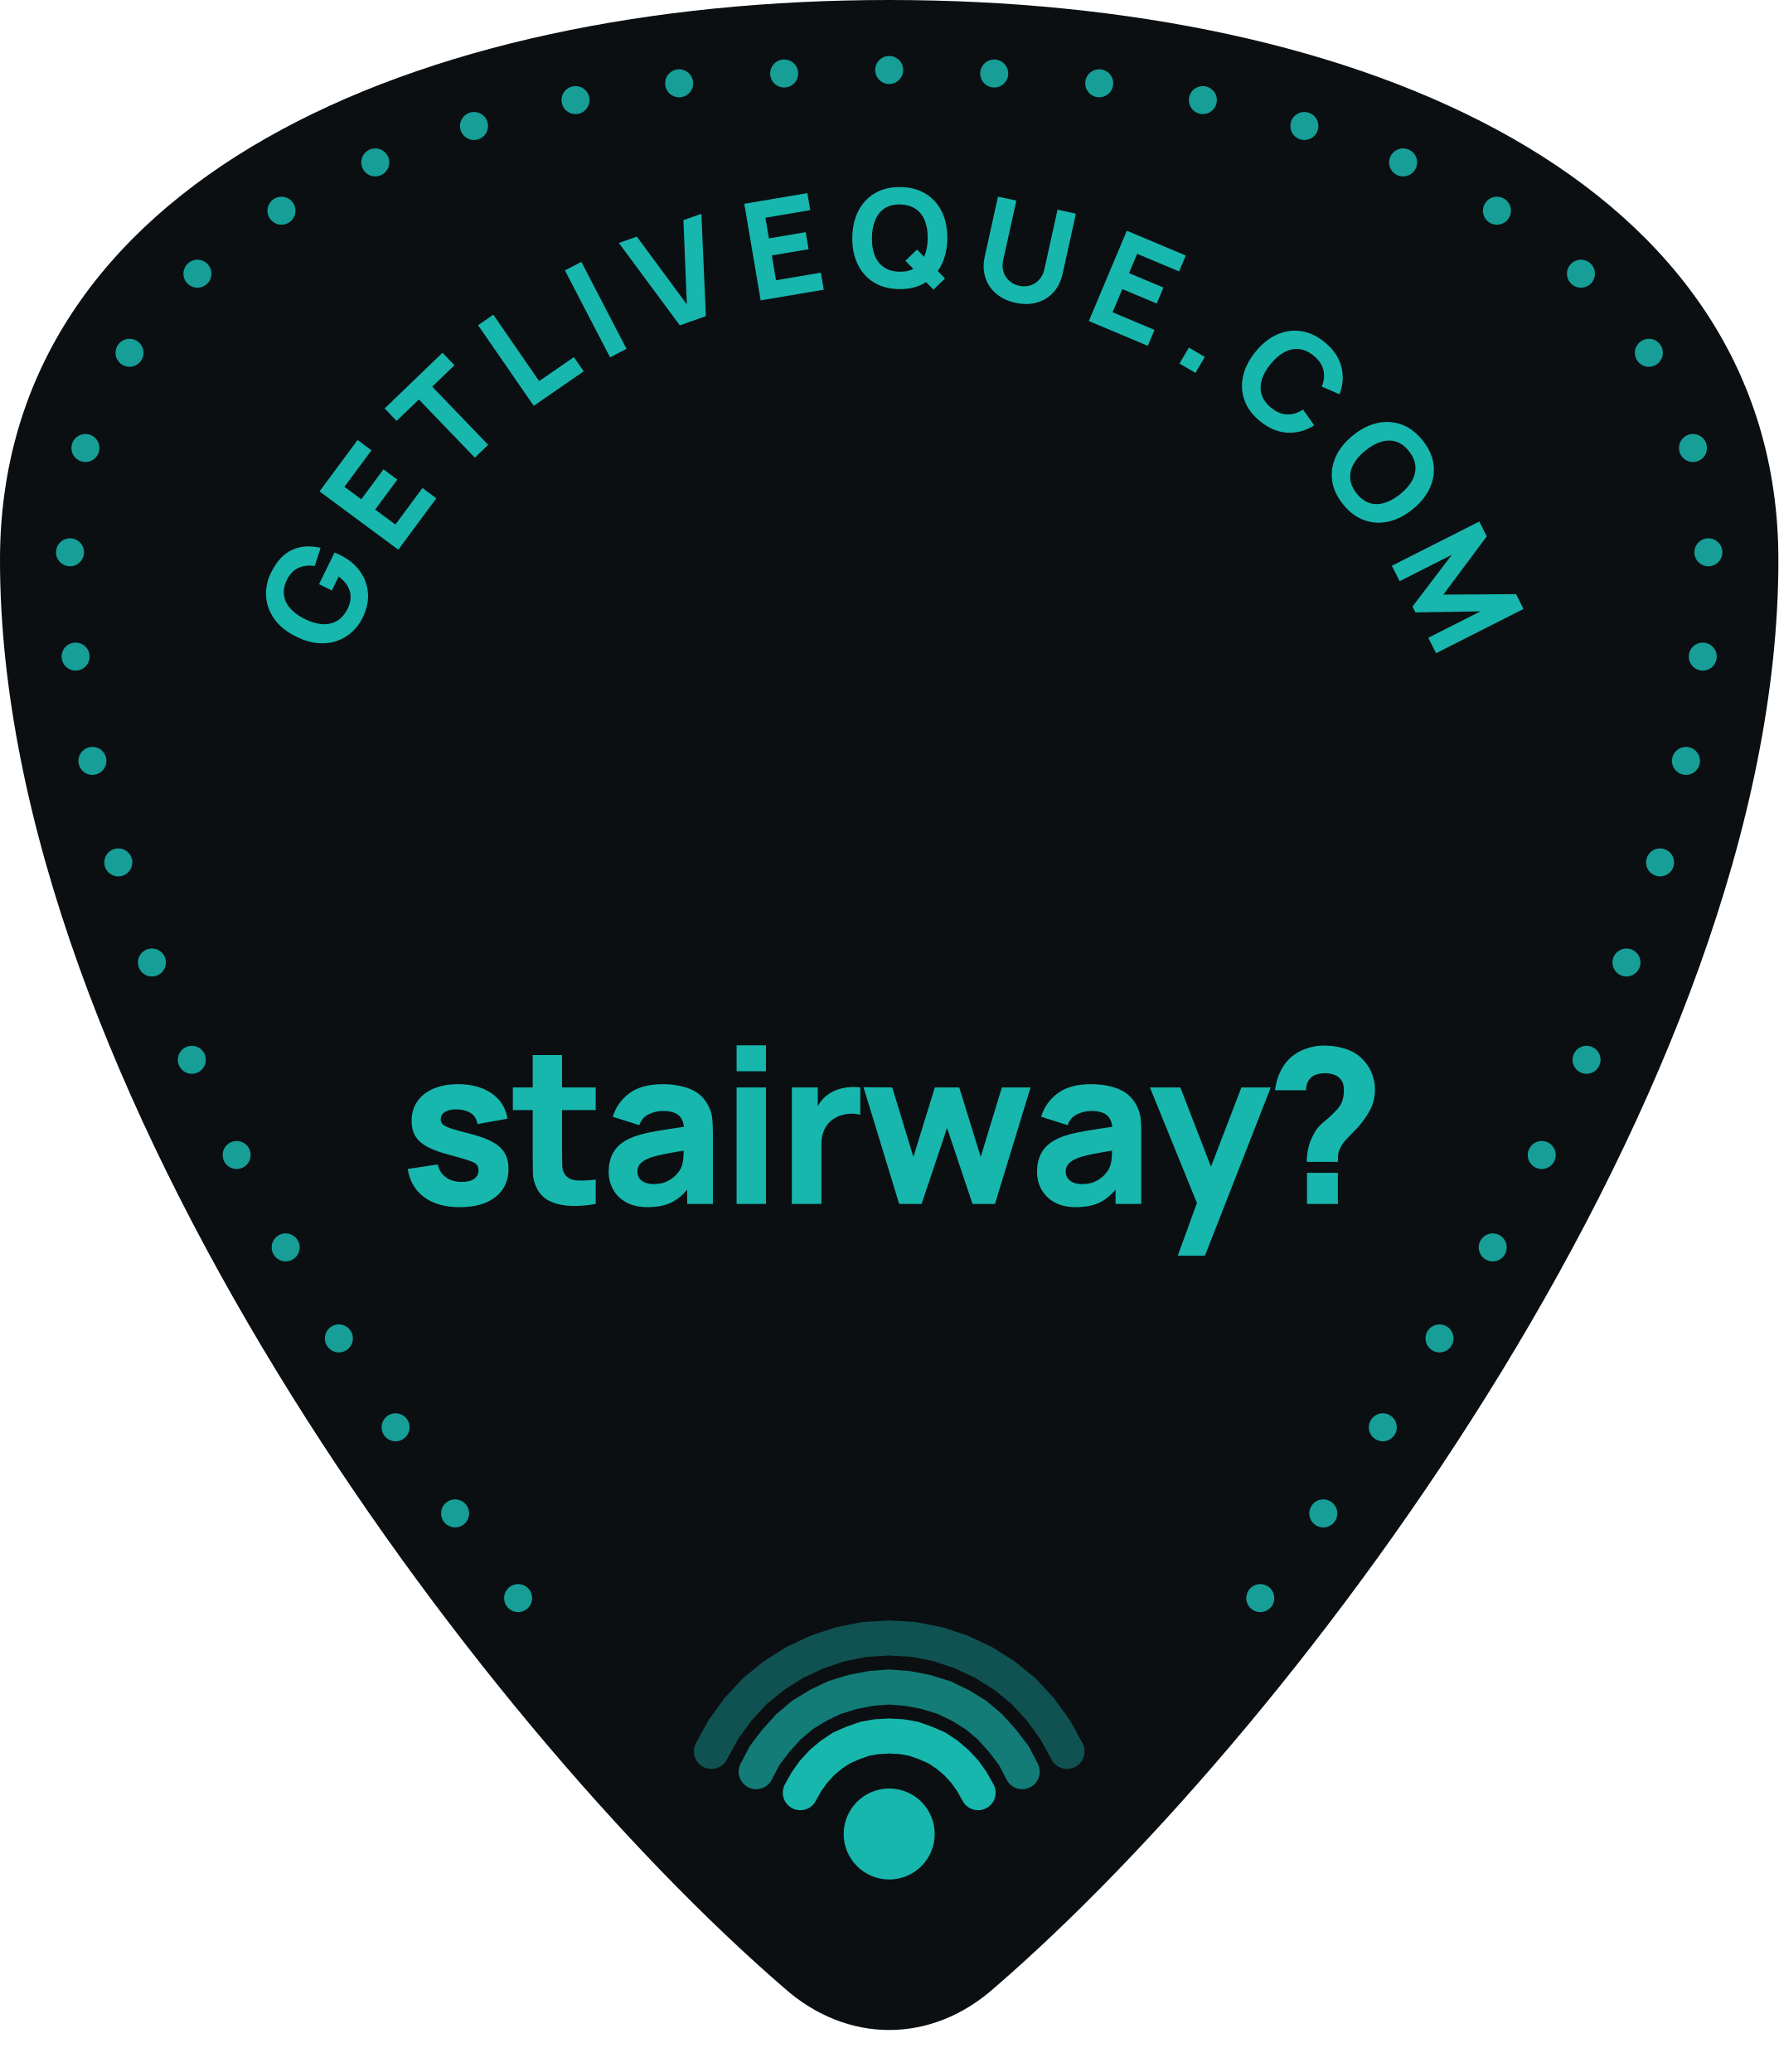
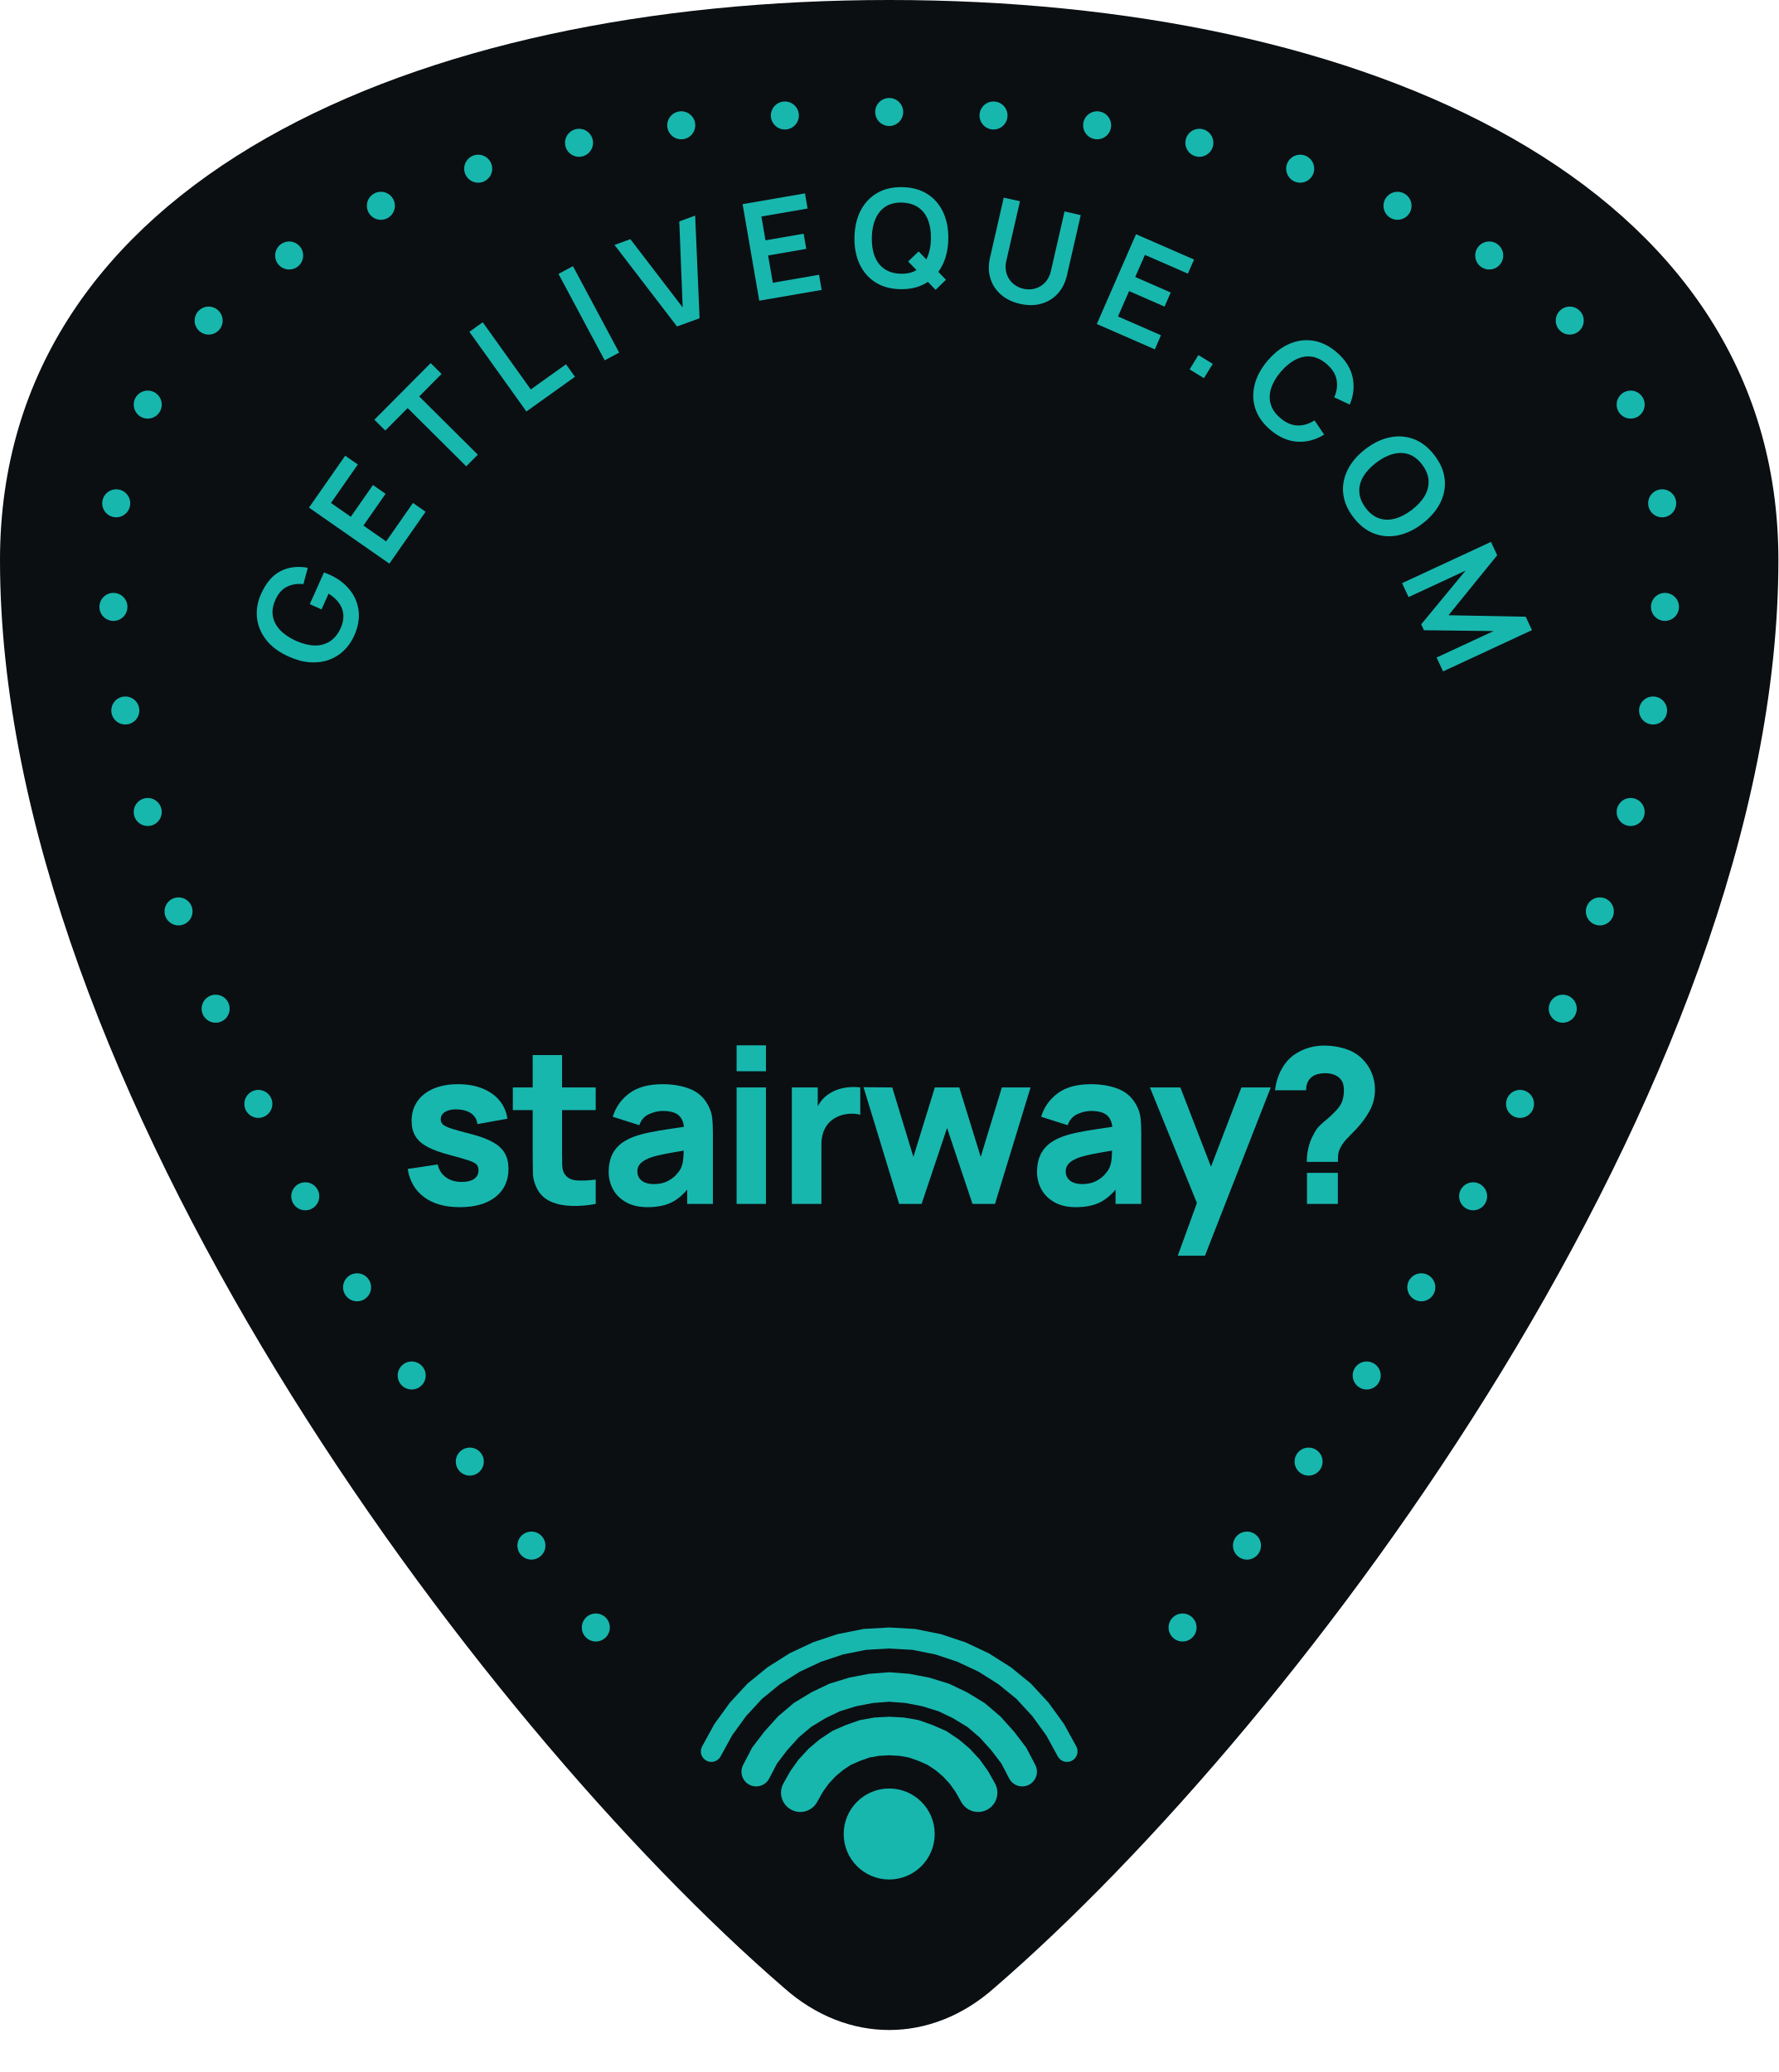
<svg xmlns="http://www.w3.org/2000/svg" viewBox="0 0 25.4 29.6" width="25.4mm" height="29.6mm">
  <defs>
    <clipPath id="pk">
      <path d="M 12.7 0.0 C 19.5 0.0 25.4 2.6 25.4 8.0 C 25.4 15.5 18.6 24.6 14.2 28.4 C 13.3 29.2 12.1 29.2 11.2 28.4 C 6.8 24.6 0.0 15.5 0.0 8.0 C 0.0 2.6 5.9 0.0 12.7 0.0 Z" />
    </clipPath>
  </defs>
  <path d="M 12.7 0.0 C 19.5 0.0 25.4 2.6 25.4 8.0 C 25.4 15.5 18.6 24.6 14.2 28.4 C 13.3 29.2 12.1 29.2 11.2 28.4 C 6.8 24.6 0.0 15.5 0.0 8.0 C 0.0 2.6 5.9 0.0 12.7 0.0 Z" fill="#0B0F12" />
  <g clip-path="url(#pk)">
-     <circle cx="12.70" cy="1.00" r="0.2" fill="#17B7AE" opacity="0.85" />
-     <circle cx="14.20" cy="1.05" r="0.2" fill="#17B7AE" opacity="0.85" />
-     <circle cx="15.70" cy="1.19" r="0.2" fill="#17B7AE" opacity="0.85" />
-     <circle cx="17.18" cy="1.43" r="0.2" fill="#17B7AE" opacity="0.85" />
-     <circle cx="18.63" cy="1.80" r="0.2" fill="#17B7AE" opacity="0.85" />
-     <circle cx="20.04" cy="2.32" r="0.2" fill="#17B7AE" opacity="0.85" />
-     <circle cx="21.38" cy="3.01" r="0.2" fill="#17B7AE" opacity="0.85" />
-     <circle cx="22.58" cy="3.91" r="0.2" fill="#17B7AE" opacity="0.85" />
-     <circle cx="23.55" cy="5.04" r="0.2" fill="#17B7AE" opacity="0.85" />
-     <circle cx="24.18" cy="6.40" r="0.2" fill="#17B7AE" opacity="0.85" />
-     <circle cx="24.40" cy="7.89" r="0.2" fill="#17B7AE" opacity="0.85" />
-     <circle cx="24.32" cy="9.38" r="0.2" fill="#17B7AE" opacity="0.85" />
-     <circle cx="24.08" cy="10.87" r="0.2" fill="#17B7AE" opacity="0.85" />
-     <circle cx="23.71" cy="12.32" r="0.2" fill="#17B7AE" opacity="0.85" />
-     <circle cx="23.23" cy="13.75" r="0.2" fill="#17B7AE" opacity="0.85" />
-     <circle cx="22.66" cy="15.14" r="0.2" fill="#17B7AE" opacity="0.85" />
-     <circle cx="22.02" cy="16.50" r="0.2" fill="#17B7AE" opacity="0.85" />
-     <circle cx="21.32" cy="17.82" r="0.2" fill="#17B7AE" opacity="0.85" />
-     <circle cx="20.56" cy="19.12" r="0.2" fill="#17B7AE" opacity="0.85" />
-     <circle cx="19.75" cy="20.39" r="0.2" fill="#17B7AE" opacity="0.85" />
-     <circle cx="18.90" cy="21.62" r="0.2" fill="#17B7AE" opacity="0.85" />
-     <circle cx="18.00" cy="22.83" r="0.2" fill="#17B7AE" opacity="0.85" />
-     <circle cx="7.40" cy="22.83" r="0.2" fill="#17B7AE" opacity="0.85" />
-     <circle cx="6.50" cy="21.62" r="0.2" fill="#17B7AE" opacity="0.85" />
-     <circle cx="5.65" cy="20.39" r="0.2" fill="#17B7AE" opacity="0.85" />
-     <circle cx="4.84" cy="19.12" r="0.2" fill="#17B7AE" opacity="0.85" />
-     <circle cx="4.08" cy="17.82" r="0.2" fill="#17B7AE" opacity="0.85" />
-     <circle cx="3.38" cy="16.50" r="0.2" fill="#17B7AE" opacity="0.85" />
-     <circle cx="2.74" cy="15.14" r="0.2" fill="#17B7AE" opacity="0.85" />
-     <circle cx="2.17" cy="13.75" r="0.2" fill="#17B7AE" opacity="0.85" />
-     <circle cx="1.69" cy="12.32" r="0.2" fill="#17B7AE" opacity="0.85" />
-     <circle cx="1.32" cy="10.87" r="0.2" fill="#17B7AE" opacity="0.85" />
-     <circle cx="1.08" cy="9.38" r="0.2" fill="#17B7AE" opacity="0.85" />
-     <circle cx="1.00" cy="7.89" r="0.2" fill="#17B7AE" opacity="0.85" />
-     <circle cx="1.22" cy="6.40" r="0.2" fill="#17B7AE" opacity="0.85" />
-     <circle cx="1.85" cy="5.04" r="0.2" fill="#17B7AE" opacity="0.85" />
-     <circle cx="2.82" cy="3.91" r="0.2" fill="#17B7AE" opacity="0.85" />
-     <circle cx="4.02" cy="3.01" r="0.2" fill="#17B7AE" opacity="0.85" />
-     <circle cx="5.36" cy="2.32" r="0.2" fill="#17B7AE" opacity="0.85" />
-     <circle cx="6.77" cy="1.80" r="0.2" fill="#17B7AE" opacity="0.85" />
-     <circle cx="8.22" cy="1.43" r="0.2" fill="#17B7AE" opacity="0.85" />
-     <circle cx="9.70" cy="1.19" r="0.2" fill="#17B7AE" opacity="0.85" />
-     <circle cx="11.20" cy="1.05" r="0.2" fill="#17B7AE" opacity="0.85" />
-     <path d="M11.43 25.61 L11.52 25.45 L11.62 25.31 L11.74 25.18 L11.87 25.07 L12.02 24.97 L12.18 24.90 L12.35 24.84 L12.52 24.81 L12.70 24.80 L12.88 24.81 L13.05 24.84 L13.22 24.90 L13.38 24.97 L13.53 25.07 L13.66 25.18 L13.78 25.31 L13.88 25.45 L13.97 25.61" fill="none" stroke="#17B7AE" stroke-width="0.5" stroke-linecap="round" opacity="1.0" />
-     <path d="M10.80 25.31 L10.92 25.08 L11.08 24.87 L11.26 24.67 L11.46 24.50 L11.69 24.36 L11.92 24.25 L12.18 24.17 L12.44 24.12 L12.70 24.10 L12.96 24.12 L13.22 24.17 L13.48 24.25 L13.71 24.36 L13.94 24.50 L14.14 24.67 L14.32 24.87 L14.48 25.08 L14.60 25.31" fill="none" stroke="#17B7AE" stroke-width="0.5" stroke-linecap="round" opacity="0.65" />
-     <path d="M10.16 25.02 L10.33 24.71 L10.54 24.42 L10.78 24.16 L11.05 23.94 L11.35 23.75 L11.67 23.60 L12.00 23.49 L12.35 23.42 L12.70 23.40 L13.05 23.42 L13.40 23.49 L13.73 23.60 L14.05 23.75 L14.35 23.94 L14.62 24.16 L14.86 24.42 L15.07 24.71 L15.24 25.02" fill="none" stroke="#17B7AE" stroke-width="0.5" stroke-linecap="round" opacity="0.4" />
+     <circle cx="12.70" cy="1.60" r="0.2" fill="#17B7AE" />
+     <circle cx="14.19" cy="1.65" r="0.2" fill="#17B7AE" />
+     <circle cx="15.67" cy="1.79" r="0.2" fill="#17B7AE" />
+     <circle cx="17.13" cy="2.04" r="0.2" fill="#17B7AE" />
+     <circle cx="18.57" cy="2.41" r="0.2" fill="#17B7AE" />
+     <circle cx="19.96" cy="2.94" r="0.2" fill="#17B7AE" />
+     <circle cx="21.27" cy="3.65" r="0.2" fill="#17B7AE" />
+     <circle cx="22.42" cy="4.58" r="0.2" fill="#17B7AE" />
+     <circle cx="23.29" cy="5.78" r="0.2" fill="#17B7AE" />
+     <circle cx="23.74" cy="7.19" r="0.2" fill="#17B7AE" />
+     <circle cx="23.78" cy="8.67" r="0.2" fill="#17B7AE" />
+     <circle cx="23.61" cy="10.15" r="0.2" fill="#17B7AE" />
+     <circle cx="23.29" cy="11.60" r="0.2" fill="#17B7AE" />
+     <circle cx="22.85" cy="13.02" r="0.2" fill="#17B7AE" />
+     <circle cx="22.32" cy="14.41" r="0.2" fill="#17B7AE" />
+     <circle cx="21.71" cy="15.77" r="0.2" fill="#17B7AE" />
+     <circle cx="21.04" cy="17.09" r="0.2" fill="#17B7AE" />
+     <circle cx="20.30" cy="18.39" r="0.2" fill="#17B7AE" />
+     <circle cx="19.52" cy="19.65" r="0.2" fill="#17B7AE" />
+     <circle cx="18.69" cy="20.88" r="0.2" fill="#17B7AE" />
+     <circle cx="17.81" cy="22.08" r="0.2" fill="#17B7AE" />
+     <circle cx="16.89" cy="23.25" r="0.2" fill="#17B7AE" />
+     <circle cx="8.51" cy="23.25" r="0.2" fill="#17B7AE" />
+     <circle cx="7.59" cy="22.08" r="0.2" fill="#17B7AE" />
+     <circle cx="6.71" cy="20.88" r="0.2" fill="#17B7AE" />
+     <circle cx="5.88" cy="19.65" r="0.2" fill="#17B7AE" />
+     <circle cx="5.10" cy="18.39" r="0.2" fill="#17B7AE" />
+     <circle cx="4.36" cy="17.09" r="0.2" fill="#17B7AE" />
+     <circle cx="3.69" cy="15.77" r="0.2" fill="#17B7AE" />
+     <circle cx="3.08" cy="14.41" r="0.2" fill="#17B7AE" />
+     <circle cx="2.55" cy="13.02" r="0.2" fill="#17B7AE" />
+     <circle cx="2.11" cy="11.60" r="0.2" fill="#17B7AE" />
+     <circle cx="1.79" cy="10.15" r="0.2" fill="#17B7AE" />
+     <circle cx="1.62" cy="8.67" r="0.2" fill="#17B7AE" />
+     <circle cx="1.66" cy="7.19" r="0.2" fill="#17B7AE" />
+     <circle cx="2.11" cy="5.78" r="0.2" fill="#17B7AE" />
+     <circle cx="2.98" cy="4.58" r="0.2" fill="#17B7AE" />
+     <circle cx="4.13" cy="3.65" r="0.2" fill="#17B7AE" />
+     <circle cx="5.44" cy="2.94" r="0.2" fill="#17B7AE" />
+     <circle cx="6.83" cy="2.41" r="0.2" fill="#17B7AE" />
+     <circle cx="8.27" cy="2.04" r="0.2" fill="#17B7AE" />
+     <circle cx="9.73" cy="1.79" r="0.2" fill="#17B7AE" />
+     <circle cx="11.21" cy="1.65" r="0.2" fill="#17B7AE" />
+     <path d="M11.43 25.61 L11.52 25.45 L11.62 25.31 L11.74 25.18 L11.87 25.07 L12.02 24.97 L12.18 24.90 L12.35 24.84 L12.52 24.81 L12.70 24.80 L12.88 24.81 L13.05 24.84 L13.22 24.90 L13.38 24.97 L13.53 25.07 L13.66 25.18 L13.78 25.31 L13.88 25.45 L13.97 25.61" fill="none" stroke="#17B7AE" stroke-width="0.55" stroke-linecap="round" />
+     <path d="M10.80 25.31 L10.92 25.08 L11.08 24.87 L11.26 24.67 L11.46 24.50 L11.69 24.36 L11.92 24.25 L12.18 24.17 L12.44 24.12 L12.70 24.10 L12.96 24.12 L13.22 24.17 L13.48 24.25 L13.71 24.36 L13.94 24.50 L14.14 24.67 L14.32 24.87 L14.48 25.08 L14.60 25.31" fill="none" stroke="#17B7AE" stroke-width="0.42" stroke-linecap="round" />
+     <path d="M10.16 25.02 L10.33 24.71 L10.54 24.42 L10.78 24.16 L11.05 23.94 L11.35 23.75 L11.67 23.60 L12.00 23.49 L12.35 23.42 L12.70 23.40 L13.05 23.42 L13.40 23.49 L13.73 23.60 L14.05 23.75 L14.35 23.94 L14.62 24.16 L14.86 24.42 L15.07 24.71 L15.24 25.02" fill="none" stroke="#17B7AE" stroke-width="0.3" stroke-linecap="round" />
    <circle cx="12.7" cy="26.2" r="0.65" fill="#17B7AE" />
-     <g transform="translate(5.154 8.810) rotate(-63.94)" opacity="1.0">
-       <path transform="translate(-0.720 0) scale(0.000972 -0.000972)" d="M740 -30Q604 -30 481.0 18.5Q358 67 263.5 162.0Q169 257 114.5 397.0Q60 537 60 720Q60 959 151.5 1126.5Q243 1294 397.5 1382.0Q552 1470 740 1470Q1018 1470 1177.0 1341.0Q1336 1212 1390 976L1112 936Q1073 1062 984.5 1137.5Q896 1213 758 1214Q621 1216 530.0 1155.0Q439 1094 393.5 982.0Q348 870 348 720Q348 570 393.5 460.0Q439 350 530.0 289.0Q621 228 758 226Q851 224 926.5 258.0Q1002 292 1054.0 365.0Q1106 438 1128 552H900V762H1418Q1420 749 1421.0 716.0Q1422 683 1422 678Q1422 471 1338.0 311.0Q1254 151 1101.0 60.5Q948 -30 740 -30Z" fill="#17B7AE" />
+     <g transform="translate(5.032 9.070) rotate(-65.90)">
+       <path transform="translate(-0.712 0) scale(0.000972 -0.000972)" d="M734 -30Q594 -30 471.5 19.5Q349 69 256.5 165.0Q164 261 112.0 400.5Q60 540 60 720Q60 956 148.0 1123.5Q236 1291 389.0 1380.5Q542 1470 734 1470Q1000 1470 1155.5 1346.5Q1311 1223 1366 1000L1120 961Q1079 1089 986.0 1165.5Q893 1242 749 1242Q604 1244 508.0 1179.0Q412 1114 363.5 996.0Q315 878 315 720Q315 562 363.0 445.5Q411 329 507.5 264.0Q604 199 749 197Q858 196 940.0 236.5Q1022 277 1074.0 359.5Q1126 442 1144 566H890V755H1400Q1402 739 1403.0 708.0Q1404 677 1404 671Q1404 467 1323.5 308.5Q1243 150 1093.0 60.0Q943 -30 734 -30Z" fill="#17B7AE" />
    </g>
-     <g transform="translate(5.949 7.501) rotate(-53.48)" opacity="1.0">
-       <path transform="translate(-0.574 0) scale(0.000972 -0.000972)" d="M140 0V1440H1080V1186H412V878H960V624H412V254H1080V0Z" fill="#17B7AE" />
+     <g transform="translate(5.809 7.697) rotate(-55.12)">
+       <path transform="translate(-0.569 0) scale(0.000972 -0.000972)" d="M140 0V1440H1070V1214H381V859H950V633H381V226H1070V0Z" fill="#17B7AE" />
    </g>
-     <g transform="translate(6.877 6.446) rotate(-43.89)" opacity="1.0">
-       <path transform="translate(-0.593 0) scale(0.000972 -0.000972)" d="M474 0V1186H20V1440H1200V1186H746V0Z" fill="#17B7AE" />
+     <g transform="translate(6.742 6.578) rotate(-45.17)">
+       <path transform="translate(-0.590 0) scale(0.000972 -0.000972)" d="M486 0V1214H20V1440H1193V1214H727V0Z" fill="#17B7AE" />
    </g>
-     <g transform="translate(7.928 5.587) rotate(-34.62)" opacity="1.0">
-       <path transform="translate(-0.526 0) scale(0.000972 -0.000972)" d="M160 0V1440H432V254H1052V0Z" fill="#17B7AE" />
+     <g transform="translate(7.814 5.667) rotate(-35.57)">
+       <path transform="translate(-0.519 0) scale(0.000972 -0.000972)" d="M160 0V1440H401V226H1037V0Z" fill="#17B7AE" />
    </g>
-     <g transform="translate(8.831 5.044) rotate(-27.43)" opacity="1.0">
-       <path transform="translate(-0.288 0) scale(0.000972 -0.000972)" d="M160 0V1440H432V0Z" fill="#17B7AE" />
+     <g transform="translate(8.740 5.092) rotate(-28.12)">
+       <path transform="translate(-0.273 0) scale(0.000972 -0.000972)" d="M160 0V1440H401V0Z" fill="#17B7AE" />
    </g>
-     <g transform="translate(9.896 4.582) rotate(-19.50)" opacity="1.0">
-       <path transform="translate(-0.635 0) scale(0.000972 -0.000972)" d="M450 0 10 1440H290L650 256L1016 1440H1296L856 0Z" fill="#17B7AE" />
+     <g transform="translate(9.831 4.605) rotate(-19.97)">
+       <path transform="translate(-0.623 0) scale(0.000972 -0.000972)" d="M464 0 10 1440H258L638 234L1023 1440H1271L817 0Z" fill="#17B7AE" />
    </g>
-     <g transform="translate(11.296 4.218) rotate(-9.62)" opacity="1.0">
-       <path transform="translate(-0.574 0) scale(0.000972 -0.000972)" d="M140 0V1440H1080V1186H412V878H960V624H412V254H1080V0Z" fill="#17B7AE" />
+     <g transform="translate(11.271 4.222) rotate(-9.80)">
+       <path transform="translate(-0.569 0) scale(0.000972 -0.000972)" d="M140 0V1440H1070V1214H381V859H950V633H381V226H1070V0Z" fill="#17B7AE" />
    </g>
-     <g transform="translate(12.840 4.101) rotate(0.96)" opacity="1.0">
-       <path transform="translate(-0.737 0) scale(0.000972 -0.000972)" d="M1266 -30 846 388 1014 556 1432 138ZM758 -30Q542 -30 385.5 64.0Q229 158 144.5 327.0Q60 496 60 720Q60 944 144.5 1113.0Q229 1282 385.5 1376.0Q542 1470 758 1470Q974 1470 1130.5 1376.0Q1287 1282 1371.5 1113.0Q1456 944 1456 720Q1456 496 1371.5 327.0Q1287 158 1130.5 64.0Q974 -30 758 -30ZM758 226Q895 224 986.0 285.0Q1077 346 1122.5 458.0Q1168 570 1168 720Q1168 870 1122.5 980.0Q1077 1090 986.0 1151.0Q895 1212 758 1214Q621 1216 530.0 1155.0Q439 1094 393.5 982.0Q348 870 348 720Q348 570 393.5 460.0Q439 350 530.0 289.0Q621 228 758 226Z" fill="#17B7AE" />
+     <g transform="translate(12.861 4.102) rotate(1.10)">
+       <path transform="translate(-0.729 0) scale(0.000972 -0.000972)" d="M1267 -30 856 379 1007 530 1416 121ZM749 -30Q533 -30 379.0 64.5Q225 159 142.5 328.0Q60 497 60 720Q60 943 142.5 1112.0Q225 1281 379.0 1375.5Q533 1470 749 1470Q965 1470 1119.5 1375.5Q1274 1281 1356.5 1112.0Q1439 943 1439 720Q1439 497 1356.5 328.0Q1274 159 1119.5 64.5Q965 -30 749 -30ZM749 197Q894 196 990.5 261.0Q1087 326 1135.5 444.0Q1184 562 1184 720Q1184 878 1135.5 994.5Q1087 1111 990.5 1176.0Q894 1241 749 1243Q604 1244 508.0 1179.0Q412 1114 363.5 996.0Q315 878 315 720Q315 562 363.0 445.5Q411 329 507.5 264.0Q604 199 749 197Z" fill="#17B7AE" />
    </g>
-     <g transform="translate(14.509 4.297) rotate(12.44)" opacity="1.0">
-       <path transform="translate(-0.706 0) scale(0.000972 -0.000972)" d="M726 -30Q552 -30 420.0 40.5Q288 111 214.0 239.0Q140 367 140 540V1438L416 1440V542Q416 471 440.0 413.0Q464 355 506.5 313.0Q549 271 605.5 248.5Q662 226 726 226Q792 226 848.5 249.0Q905 272 947.0 314.0Q989 356 1012.5 414.0Q1036 472 1036 542V1440H1312V540Q1312 367 1238.0 239.0Q1164 111 1032.0 40.5Q900 -30 726 -30Z" fill="#17B7AE" />
+     <g transform="translate(14.574 4.312) rotate(12.89)">
+       <path transform="translate(-0.700 0) scale(0.000972 -0.000972)" d="M720 -30Q548 -30 417.5 40.0Q287 110 213.5 237.0Q140 364 140 535V1438L384 1440V541Q384 460 411.5 396.0Q439 332 486.0 287.5Q533 243 594.0 220.0Q655 197 720 197Q787 197 847.5 220.5Q908 244 955.0 288.5Q1002 333 1029.0 397.0Q1056 461 1056 541V1440H1300V535Q1300 364 1226.5 237.0Q1153 110 1022.5 40.0Q892 -30 720 -30Z" fill="#17B7AE" />
    </g>
-     <g transform="translate(15.955 4.756) rotate(22.80)" opacity="1.0">
-       <path transform="translate(-0.574 0) scale(0.000972 -0.000972)" d="M140 0V1440H1080V1186H412V878H960V624H412V254H1080V0Z" fill="#17B7AE" />
+     <g transform="translate(16.062 4.802) rotate(23.59)">
+       <path transform="translate(-0.569 0) scale(0.000972 -0.000972)" d="M140 0V1440H1070V1214H381V859H950V633H381V226H1070V0Z" fill="#17B7AE" />
    </g>
-     <g transform="translate(16.960 5.260) rotate(30.47)" opacity="1.0">
-       <path transform="translate(-0.311 0) scale(0.000972 -0.000972)" d="M184 0V272H456V0Z" fill="#17B7AE" />
+     <g transform="translate(17.093 5.340) rotate(31.53)">
+       <path transform="translate(-0.295 0) scale(0.000972 -0.000972)" d="M180 0V247H427V0Z" fill="#17B7AE" />
    </g>
-     <g transform="translate(18.007 5.988) rotate(39.18)" opacity="1.0">
-       <path transform="translate(-0.725 0) scale(0.000972 -0.000972)" d="M758 -30Q542 -30 385.5 64.0Q229 158 144.5 327.0Q60 496 60 720Q60 944 144.5 1113.0Q229 1282 385.5 1376.0Q542 1470 758 1470Q1006 1470 1174.5 1347.0Q1343 1224 1412 1014L1138 938Q1098 1069 1003.0 1141.5Q908 1214 758 1214Q621 1214 529.5 1153.0Q438 1092 392.0 981.0Q346 870 346 720Q346 570 392.0 459.0Q438 348 529.5 287.0Q621 226 758 226Q908 226 1003.0 299.0Q1098 372 1138 502L1412 426Q1343 216 1174.5 93.0Q1006 -30 758 -30Z" fill="#17B7AE" />
+     <g transform="translate(18.154 6.111) rotate(40.49)">
+       <path transform="translate(-0.718 0) scale(0.000972 -0.000972)" d="M749 -30Q533 -30 379.0 64.5Q225 159 142.5 328.0Q60 497 60 720Q60 943 142.5 1112.0Q225 1281 379.0 1375.5Q533 1470 749 1470Q998 1470 1164.0 1345.5Q1330 1221 1397 1010L1154 943Q1112 1084 1011.0 1163.5Q910 1243 749 1243Q604 1243 507.5 1178.0Q411 1113 362.5 995.5Q314 878 313 720Q313 562 361.5 444.5Q410 327 507.0 262.0Q604 197 749 197Q910 197 1011.0 277.0Q1112 357 1154 497L1397 430Q1330 219 1164.0 94.5Q998 -30 749 -30Z" fill="#17B7AE" />
    </g>
-     <g transform="translate(19.208 7.190) rotate(50.79)" opacity="1.0">
-       <path transform="translate(-0.737 0) scale(0.000972 -0.000972)" d="M758 -30Q542 -30 385.5 64.0Q229 158 144.5 327.0Q60 496 60 720Q60 944 144.5 1113.0Q229 1282 385.5 1376.0Q542 1470 758 1470Q974 1470 1130.5 1376.0Q1287 1282 1371.5 1113.0Q1456 944 1456 720Q1456 496 1371.5 327.0Q1287 158 1130.5 64.0Q974 -30 758 -30ZM758 226Q895 224 986.0 285.0Q1077 346 1122.5 458.0Q1168 570 1168 720Q1168 870 1122.5 980.0Q1077 1090 986.0 1151.0Q895 1212 758 1214Q621 1216 530.0 1155.0Q439 1094 393.5 982.0Q348 870 348 720Q348 570 393.5 460.0Q439 350 530.0 289.0Q621 228 758 226Z" fill="#17B7AE" />
+     <g transform="translate(19.355 7.375) rotate(52.40)">
+       <path transform="translate(-0.729 0) scale(0.000972 -0.000972)" d="M749 -30Q533 -30 379.0 64.5Q225 159 142.5 328.0Q60 497 60 720Q60 943 142.5 1112.0Q225 1281 379.0 1375.5Q533 1470 749 1470Q965 1470 1119.5 1375.5Q1274 1281 1356.5 1112.0Q1439 943 1439 720Q1439 497 1356.5 328.0Q1274 159 1119.5 64.5Q965 -30 749 -30ZM749 197Q894 196 990.5 261.0Q1087 326 1135.5 444.0Q1184 562 1184 720Q1184 878 1135.5 994.5Q1087 1111 990.5 1176.0Q894 1241 749 1243Q604 1244 508.0 1179.0Q412 1114 363.5 996.0Q315 878 315 720Q315 562 363.0 445.5Q411 329 507.5 264.0Q604 199 749 197Z" fill="#17B7AE" />
    </g>
-     <g transform="translate(20.195 8.707) rotate(63.16)" opacity="1.0">
-       <path transform="translate(-0.836 0) scale(0.000972 -0.000972)" d="M140 0V1440H384L860 484L1336 1440H1580V0H1326V860L908 0H812L394 860V0Z" fill="#17B7AE" />
+     <g transform="translate(20.318 8.961) rotate(65.09)">
+       <path transform="translate(-0.831 0) scale(0.000972 -0.000972)" d="M140 0V1440H357L855 420L1353 1440H1570V0H1345V923L903 0H807L366 923V0Z" fill="#17B7AE" />
    </g>
    <path transform="translate(5.700 17.199) scale(0.001541 -0.001541)" d="M562 -30Q358 -30 232.5 62.5Q107 155 80 324L358 366Q375 290 433.5 247.0Q492 204 582 204Q656 204 696.0 232.5Q736 261 736 312Q736 344 720.0 363.5Q704 383 648.5 402.0Q593 421 476 452Q344 486 265.0 528.0Q186 570 151.0 628.5Q116 687 116 770Q116 874 169.0 950.5Q222 1027 318.5 1068.5Q415 1110 546 1110Q673 1110 771.0 1071.0Q869 1032 929.5 960.0Q990 888 1004 790L726 740Q719 800 674.0 835.0Q629 870 552 876Q477 881 431.5 856.0Q386 831 386 784Q386 756 405.5 737.0Q425 718 486.5 698.0Q548 678 674 646Q797 614 871.5 571.5Q946 529 980.0 469.5Q1014 410 1014 326Q1014 160 894.0 65.0Q774 -30 562 -30Z" fill="#17B7AE" />
    <path transform="translate(7.294 17.199) scale(0.001541 -0.001541)" d="M788 0Q676 -21 568.5 -18.5Q461 -16 376.5 19.5Q292 55 248 134Q208 208 206.0 284.5Q204 361 204 458V1380H476V474Q476 411 477.5 360.5Q479 310 498 280Q534 223 613.0 218.0Q692 213 788 226ZM20 870V1080H788V870Z" fill="#17B7AE" />
    <path transform="translate(8.570 17.199) scale(0.001541 -0.001541)" d="M440 -30Q324 -30 243.5 14.5Q163 59 121.5 133.5Q80 208 80 298Q80 373 103.0 435.0Q126 497 177.5 544.5Q229 592 316 624Q376 646 459.0 663.0Q542 680 647.0 695.5Q752 711 878 730L780 676Q780 772 734.0 817.0Q688 862 580 862Q520 862 455.0 833.0Q390 804 364 730L118 808Q159 942 272.0 1026.0Q385 1110 580 1110Q723 1110 834.0 1066.0Q945 1022 1002 914Q1034 854 1040.0 794.0Q1046 734 1046 660V0H808V222L842 176Q763 67 671.5 18.5Q580 -30 440 -30ZM498 184Q573 184 624.5 210.5Q676 237 706.5 271.0Q737 305 748 328Q769 372 772.5 430.5Q776 489 776 528L856 508Q735 488 660.0 474.5Q585 461 539.0 450.0Q493 439 458 426Q418 410 393.5 391.5Q369 373 357.5 351.0Q346 329 346 302Q346 265 364.5 238.5Q383 212 417.0 198.0Q451 184 498 184Z" fill="#17B7AE" />
    <path transform="translate(10.274 17.199) scale(0.001541 -0.001541)" d="M160 1230V1470H432V1230ZM160 0V1080H432V0Z" fill="#17B7AE" />
    <path transform="translate(11.094 17.199) scale(0.001541 -0.001541)" d="M140 0V1080H380V816L354 850Q375 906 410.0 952.0Q445 998 496 1028Q535 1052 581.0 1065.5Q627 1079 676.0 1082.5Q725 1086 774 1080V826Q729 840 669.5 835.5Q610 831 562 808Q514 786 481.0 749.5Q448 713 431.0 663.5Q414 614 414 552V0Z" fill="#17B7AE" />
    <path transform="translate(12.272 17.199) scale(0.001541 -0.001541)" d="M370 0 40 1082 306 1080 502 436 701 1080H927L1126 436L1322 1080H1588L1258 0H1050L814 704L578 0Z" fill="#17B7AE" />
    <path transform="translate(14.688 17.199) scale(0.001541 -0.001541)" d="M440 -30Q324 -30 243.5 14.5Q163 59 121.5 133.5Q80 208 80 298Q80 373 103.0 435.0Q126 497 177.5 544.5Q229 592 316 624Q376 646 459.0 663.0Q542 680 647.0 695.5Q752 711 878 730L780 676Q780 772 734.0 817.0Q688 862 580 862Q520 862 455.0 833.0Q390 804 364 730L118 808Q159 942 272.0 1026.0Q385 1110 580 1110Q723 1110 834.0 1066.0Q945 1022 1002 914Q1034 854 1040.0 794.0Q1046 734 1046 660V0H808V222L842 176Q763 67 671.5 18.5Q580 -30 440 -30ZM498 184Q573 184 624.5 210.5Q676 237 706.5 271.0Q737 305 748 328Q769 372 772.5 430.5Q776 489 776 528L856 508Q735 488 660.0 474.5Q585 461 539.0 450.0Q493 439 458 426Q418 410 393.5 391.5Q369 373 357.5 351.0Q346 329 346 302Q346 265 364.5 238.5Q383 212 417.0 198.0Q451 184 498 184Z" fill="#17B7AE" />
    <path transform="translate(16.393 17.199) scale(0.001541 -0.001541)" d="M278 -480 486 92 490 -76 20 1080H302L618 262H554L868 1080H1140L530 -480Z" fill="#17B7AE" />
    <path transform="translate(18.057 17.199) scale(0.001541 -0.001541)" d="M394 390Q394 456 409.5 522.0Q425 588 456 642Q481 693 510.5 722.5Q540 752 578.5 783.0Q617 814 670 870Q711 915 724.5 958.5Q738 1002 738 1054Q738 1081 732.5 1106.0Q727 1131 712 1150Q688 1183 648.5 1197.5Q609 1212 564 1212Q530 1212 497.5 1204.0Q465 1196 442 1178Q414 1157 400.5 1125.0Q387 1093 388 1054H100Q112 1161 161.0 1250.0Q210 1339 288 1390Q345 1428 414.0 1448.0Q483 1468 552 1468Q666 1468 767.0 1432.5Q868 1397 934 1316Q978 1265 1002.0 1197.5Q1026 1130 1026 1062Q1026 953 977.0 864.0Q928 775 856 698Q825 665 800.5 640.5Q776 616 756.5 594.5Q737 573 722 550Q694 504 688.0 475.0Q682 446 682 390ZM396 0V288H682V0Z" fill="#17B7AE" />
  </g>
</svg>
